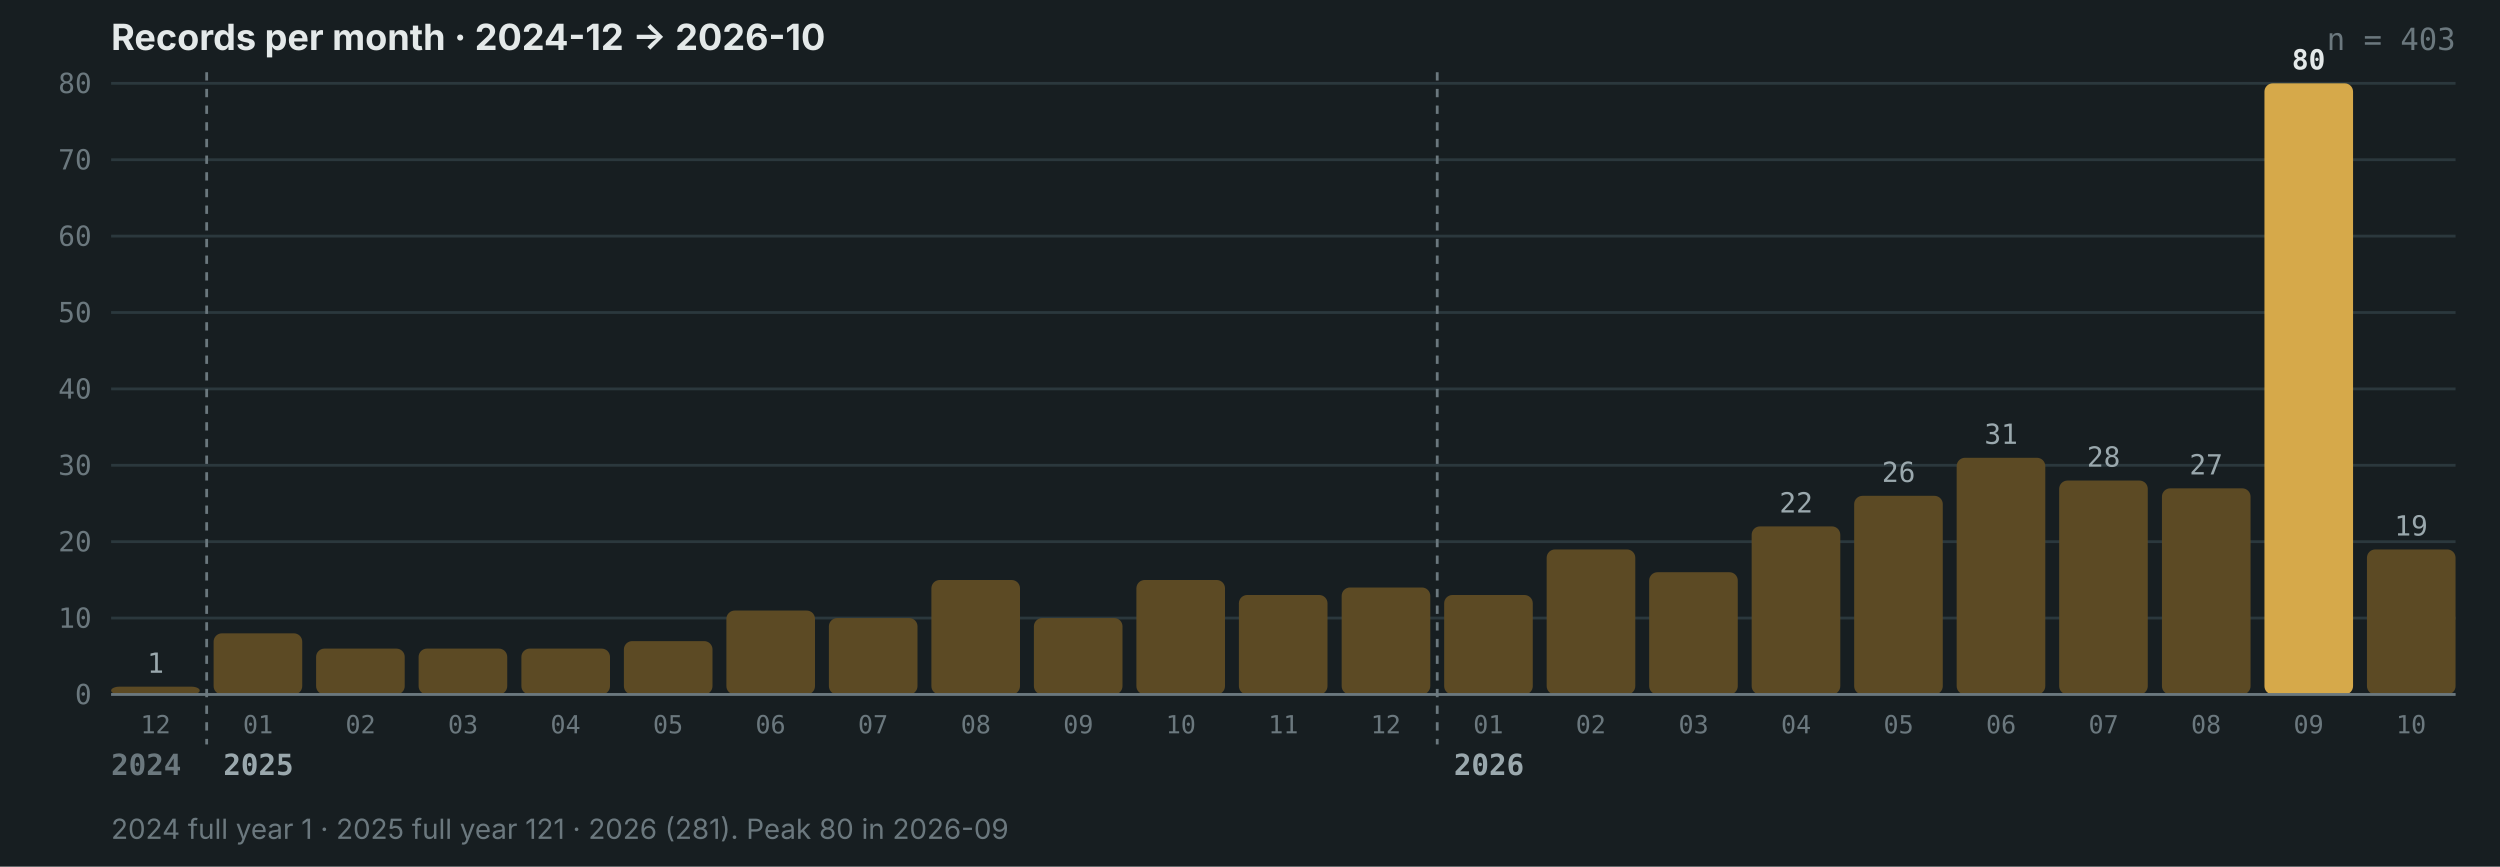
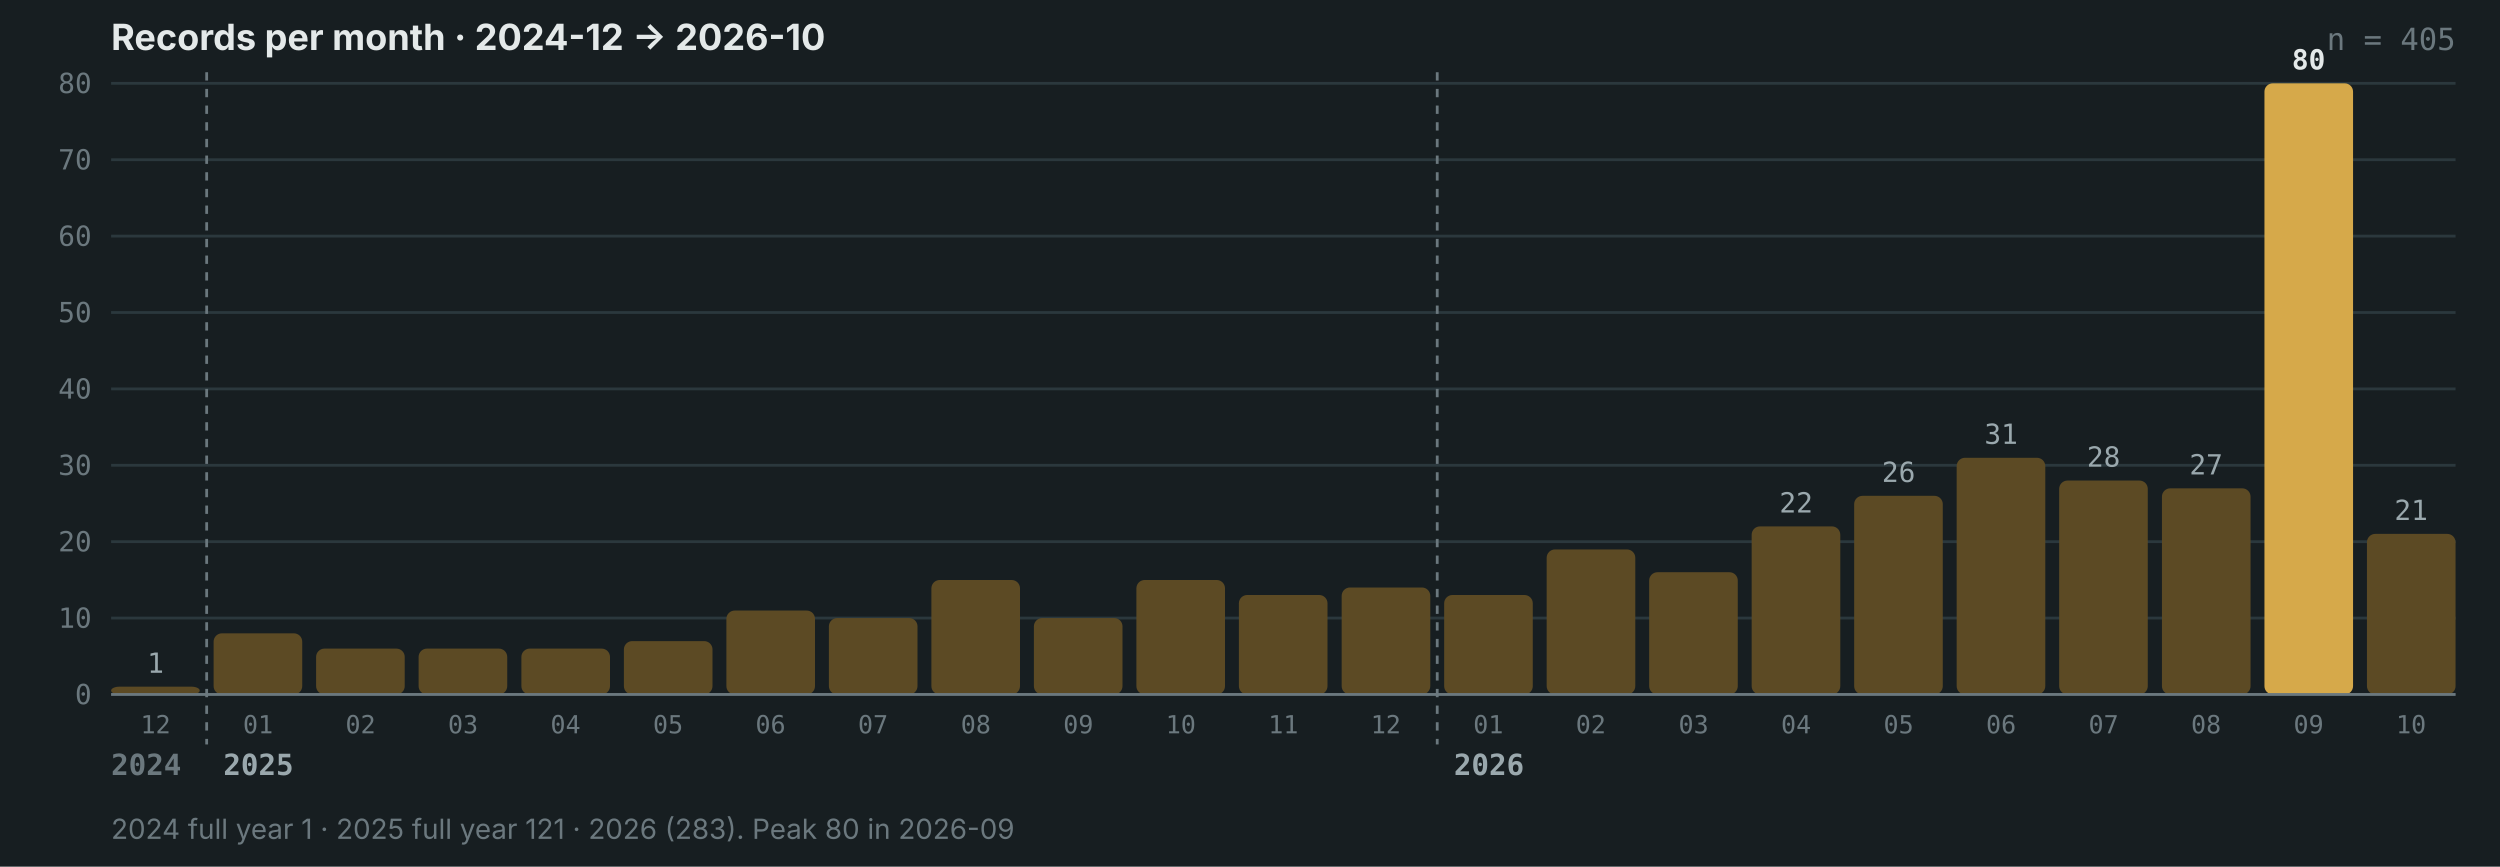
<svg xmlns="http://www.w3.org/2000/svg" viewBox="0 0 900 312" width="900" height="312" role="img" font-family="ui-sans-serif,-apple-system,'Segoe UI','PingFang SC','Microsoft YaHei',sans-serif">
  <rect width="900" height="312" fill="#171E21" />
  <text x="40" y="18" font-size="13" font-weight="700" fill="#E4E9E9">Records per month · 2024-12 → 2026-10</text>
-   <text x="884" y="18" font-size="11" text-anchor="end" fill="#6B787E" font-family="ui-monospace,'SF Mono','Cascadia Mono','Consolas',monospace">n = 403</text>
+   <text x="884" y="18" font-size="11" text-anchor="end" fill="#6B787E" font-family="ui-monospace,'SF Mono','Cascadia Mono','Consolas',monospace">n = 405</text>
  <line x1="40" y1="250.0" x2="884" y2="250.0" stroke="#2B383D" stroke-width="1" />
  <text x="33" y="253.5" font-size="10" text-anchor="end" fill="#6B787E" font-family="ui-monospace,'SF Mono','Cascadia Mono','Consolas',monospace">0</text>
  <line x1="40" y1="222.5" x2="884" y2="222.5" stroke="#2B383D" stroke-width="1" />
  <text x="33" y="226.0" font-size="10" text-anchor="end" fill="#6B787E" font-family="ui-monospace,'SF Mono','Cascadia Mono','Consolas',monospace">10</text>
  <line x1="40" y1="195.0" x2="884" y2="195.0" stroke="#2B383D" stroke-width="1" />
  <text x="33" y="198.5" font-size="10" text-anchor="end" fill="#6B787E" font-family="ui-monospace,'SF Mono','Cascadia Mono','Consolas',monospace">20</text>
  <line x1="40" y1="167.5" x2="884" y2="167.5" stroke="#2B383D" stroke-width="1" />
  <text x="33" y="171.0" font-size="10" text-anchor="end" fill="#6B787E" font-family="ui-monospace,'SF Mono','Cascadia Mono','Consolas',monospace">30</text>
  <line x1="40" y1="140.0" x2="884" y2="140.0" stroke="#2B383D" stroke-width="1" />
  <text x="33" y="143.5" font-size="10" text-anchor="end" fill="#6B787E" font-family="ui-monospace,'SF Mono','Cascadia Mono','Consolas',monospace">40</text>
  <line x1="40" y1="112.5" x2="884" y2="112.5" stroke="#2B383D" stroke-width="1" />
  <text x="33" y="116.0" font-size="10" text-anchor="end" fill="#6B787E" font-family="ui-monospace,'SF Mono','Cascadia Mono','Consolas',monospace">50</text>
  <line x1="40" y1="85.0" x2="884" y2="85.0" stroke="#2B383D" stroke-width="1" />
  <text x="33" y="88.5" font-size="10" text-anchor="end" fill="#6B787E" font-family="ui-monospace,'SF Mono','Cascadia Mono','Consolas',monospace">60</text>
  <line x1="40" y1="57.5" x2="884" y2="57.5" stroke="#2B383D" stroke-width="1" />
  <text x="33" y="61.0" font-size="10" text-anchor="end" fill="#6B787E" font-family="ui-monospace,'SF Mono','Cascadia Mono','Consolas',monospace">70</text>
  <line x1="40" y1="30.0" x2="884" y2="30.0" stroke="#2B383D" stroke-width="1" />
  <text x="33" y="33.5" font-size="10" text-anchor="end" fill="#6B787E" font-family="ui-monospace,'SF Mono','Cascadia Mono','Consolas',monospace">80</text>
  <line x1="74.4" y1="26" x2="74.4" y2="268" stroke="#6B787E" stroke-width="1" stroke-dasharray="3 3" />
  <text x="80.4" y="279.0" font-size="10.5" font-weight="700" fill="#9AA8AD" font-family="ui-monospace,'SF Mono','Cascadia Mono','Consolas',monospace">2025</text>
  <line x1="517.4" y1="26" x2="517.4" y2="268" stroke="#6B787E" stroke-width="1" stroke-dasharray="3 3" />
  <text x="523.4" y="279.0" font-size="10.5" font-weight="700" fill="#9AA8AD" font-family="ui-monospace,'SF Mono','Cascadia Mono','Consolas',monospace">2026</text>
  <rect x="40.0" y="247.2" width="31.9" height="2.8" rx="3" fill="#5C4A24" />
  <text x="56.0" y="242.2" font-size="10" text-anchor="middle" fill="#9AA8AD" font-family="ui-monospace,'SF Mono','Cascadia Mono','Consolas',monospace" font-weight="500">1</text>
  <text x="56.0" y="264.0" font-size="9" text-anchor="middle" fill="#6B787E" font-family="ui-monospace,'SF Mono','Cascadia Mono','Consolas',monospace">12</text>
  <rect x="76.9" y="228.0" width="31.9" height="22.0" rx="3" fill="#5C4A24" />
  <text x="92.9" y="264.0" font-size="9" text-anchor="middle" fill="#6B787E" font-family="ui-monospace,'SF Mono','Cascadia Mono','Consolas',monospace">01</text>
  <rect x="113.8" y="233.5" width="31.9" height="16.5" rx="3" fill="#5C4A24" />
  <text x="129.8" y="264.0" font-size="9" text-anchor="middle" fill="#6B787E" font-family="ui-monospace,'SF Mono','Cascadia Mono','Consolas',monospace">02</text>
  <rect x="150.7" y="233.5" width="31.9" height="16.5" rx="3" fill="#5C4A24" />
  <text x="166.7" y="264.0" font-size="9" text-anchor="middle" fill="#6B787E" font-family="ui-monospace,'SF Mono','Cascadia Mono','Consolas',monospace">03</text>
  <rect x="187.7" y="233.5" width="31.9" height="16.5" rx="3" fill="#5C4A24" />
  <text x="203.6" y="264.0" font-size="9" text-anchor="middle" fill="#6B787E" font-family="ui-monospace,'SF Mono','Cascadia Mono','Consolas',monospace">04</text>
  <rect x="224.6" y="230.8" width="31.9" height="19.2" rx="3" fill="#5C4A24" />
  <text x="240.5" y="264.0" font-size="9" text-anchor="middle" fill="#6B787E" font-family="ui-monospace,'SF Mono','Cascadia Mono','Consolas',monospace">05</text>
  <rect x="261.5" y="219.8" width="31.9" height="30.2" rx="3" fill="#5C4A24" />
  <text x="277.4" y="264.0" font-size="9" text-anchor="middle" fill="#6B787E" font-family="ui-monospace,'SF Mono','Cascadia Mono','Consolas',monospace">06</text>
  <rect x="298.4" y="222.5" width="31.9" height="27.5" rx="3" fill="#5C4A24" />
  <text x="314.3" y="264.0" font-size="9" text-anchor="middle" fill="#6B787E" font-family="ui-monospace,'SF Mono','Cascadia Mono','Consolas',monospace">07</text>
  <rect x="335.3" y="208.8" width="31.9" height="41.2" rx="3" fill="#5C4A24" />
  <text x="351.3" y="264.0" font-size="9" text-anchor="middle" fill="#6B787E" font-family="ui-monospace,'SF Mono','Cascadia Mono','Consolas',monospace">08</text>
  <rect x="372.2" y="222.5" width="31.9" height="27.5" rx="3" fill="#5C4A24" />
  <text x="388.2" y="264.0" font-size="9" text-anchor="middle" fill="#6B787E" font-family="ui-monospace,'SF Mono','Cascadia Mono','Consolas',monospace">09</text>
  <rect x="409.1" y="208.8" width="31.9" height="41.2" rx="3" fill="#5C4A24" />
  <text x="425.1" y="264.0" font-size="9" text-anchor="middle" fill="#6B787E" font-family="ui-monospace,'SF Mono','Cascadia Mono','Consolas',monospace">10</text>
  <rect x="446.0" y="214.2" width="31.9" height="35.8" rx="3" fill="#5C4A24" />
  <text x="462.0" y="264.0" font-size="9" text-anchor="middle" fill="#6B787E" font-family="ui-monospace,'SF Mono','Cascadia Mono','Consolas',monospace">11</text>
  <rect x="483.0" y="211.5" width="31.9" height="38.5" rx="3" fill="#5C4A24" />
  <text x="498.9" y="264.0" font-size="9" text-anchor="middle" fill="#6B787E" font-family="ui-monospace,'SF Mono','Cascadia Mono','Consolas',monospace">12</text>
  <rect x="519.9" y="214.2" width="31.9" height="35.8" rx="3" fill="#5C4A24" />
  <text x="535.8" y="264.0" font-size="9" text-anchor="middle" fill="#6B787E" font-family="ui-monospace,'SF Mono','Cascadia Mono','Consolas',monospace">01</text>
  <rect x="556.8" y="197.8" width="31.9" height="52.2" rx="3" fill="#5C4A24" />
  <text x="572.7" y="264.0" font-size="9" text-anchor="middle" fill="#6B787E" font-family="ui-monospace,'SF Mono','Cascadia Mono','Consolas',monospace">02</text>
  <rect x="593.7" y="206.0" width="31.9" height="44.0" rx="3" fill="#5C4A24" />
  <text x="609.7" y="264.0" font-size="9" text-anchor="middle" fill="#6B787E" font-family="ui-monospace,'SF Mono','Cascadia Mono','Consolas',monospace">03</text>
  <rect x="630.6" y="189.5" width="31.9" height="60.5" rx="3" fill="#5C4A24" />
  <text x="646.6" y="184.5" font-size="10" text-anchor="middle" fill="#9AA8AD" font-family="ui-monospace,'SF Mono','Cascadia Mono','Consolas',monospace" font-weight="500">22</text>
  <text x="646.6" y="264.0" font-size="9" text-anchor="middle" fill="#6B787E" font-family="ui-monospace,'SF Mono','Cascadia Mono','Consolas',monospace">04</text>
  <rect x="667.5" y="178.5" width="31.9" height="71.5" rx="3" fill="#5C4A24" />
  <text x="683.5" y="173.5" font-size="10" text-anchor="middle" fill="#9AA8AD" font-family="ui-monospace,'SF Mono','Cascadia Mono','Consolas',monospace" font-weight="500">26</text>
  <text x="683.5" y="264.0" font-size="9" text-anchor="middle" fill="#6B787E" font-family="ui-monospace,'SF Mono','Cascadia Mono','Consolas',monospace">05</text>
  <rect x="704.4" y="164.8" width="31.9" height="85.2" rx="3" fill="#5C4A24" />
  <text x="720.4" y="159.8" font-size="10" text-anchor="middle" fill="#9AA8AD" font-family="ui-monospace,'SF Mono','Cascadia Mono','Consolas',monospace" font-weight="500">31</text>
  <text x="720.4" y="264.0" font-size="9" text-anchor="middle" fill="#6B787E" font-family="ui-monospace,'SF Mono','Cascadia Mono','Consolas',monospace">06</text>
  <rect x="741.3" y="173.0" width="31.9" height="77.0" rx="3" fill="#5C4A24" />
  <text x="757.3" y="168.0" font-size="10" text-anchor="middle" fill="#9AA8AD" font-family="ui-monospace,'SF Mono','Cascadia Mono','Consolas',monospace" font-weight="500">28</text>
  <text x="757.3" y="264.0" font-size="9" text-anchor="middle" fill="#6B787E" font-family="ui-monospace,'SF Mono','Cascadia Mono','Consolas',monospace">07</text>
  <rect x="778.3" y="175.8" width="31.9" height="74.2" rx="3" fill="#5C4A24" />
  <text x="794.2" y="170.8" font-size="10" text-anchor="middle" fill="#9AA8AD" font-family="ui-monospace,'SF Mono','Cascadia Mono','Consolas',monospace" font-weight="500">27</text>
  <text x="794.2" y="264.0" font-size="9" text-anchor="middle" fill="#6B787E" font-family="ui-monospace,'SF Mono','Cascadia Mono','Consolas',monospace">08</text>
  <rect x="815.2" y="30.0" width="31.9" height="220.0" rx="3" fill="#D6A94A" />
  <text x="831.1" y="25.0" font-size="10" text-anchor="middle" fill="#E4E9E9" font-family="ui-monospace,'SF Mono','Cascadia Mono','Consolas',monospace" font-weight="700">80</text>
  <text x="831.1" y="264.0" font-size="9" text-anchor="middle" fill="#6B787E" font-family="ui-monospace,'SF Mono','Cascadia Mono','Consolas',monospace">09</text>
-   <rect x="852.1" y="197.8" width="31.9" height="52.2" rx="3" fill="#5C4A24" />
-   <text x="868.0" y="192.8" font-size="10" text-anchor="middle" fill="#9AA8AD" font-family="ui-monospace,'SF Mono','Cascadia Mono','Consolas',monospace" font-weight="500">19</text>
+   <rect x="852.1" y="192.2" width="31.9" height="57.8" rx="3" fill="#5C4A24" />
+   <text x="868.0" y="187.2" font-size="10" text-anchor="middle" fill="#9AA8AD" font-family="ui-monospace,'SF Mono','Cascadia Mono','Consolas',monospace" font-weight="500">21</text>
  <text x="868.0" y="264.0" font-size="9" text-anchor="middle" fill="#6B787E" font-family="ui-monospace,'SF Mono','Cascadia Mono','Consolas',monospace">10</text>
  <line x1="40" y1="250" x2="884" y2="250" stroke="#6B787E" stroke-width="1" />
  <text x="40" y="279.0" font-size="10.5" font-weight="700" fill="#6B787E" font-family="ui-monospace,'SF Mono','Cascadia Mono','Consolas',monospace">2024</text>
-   <text x="40" y="302" font-size="10" fill="#6B787E">2024 full year 1 · 2025 full year 121 · 2026 (281). Peak 80 in 2026-09</text>
+   <text x="40" y="302" font-size="10" fill="#6B787E">2024 full year 1 · 2025 full year 121 · 2026 (283). Peak 80 in 2026-09</text>
</svg>
